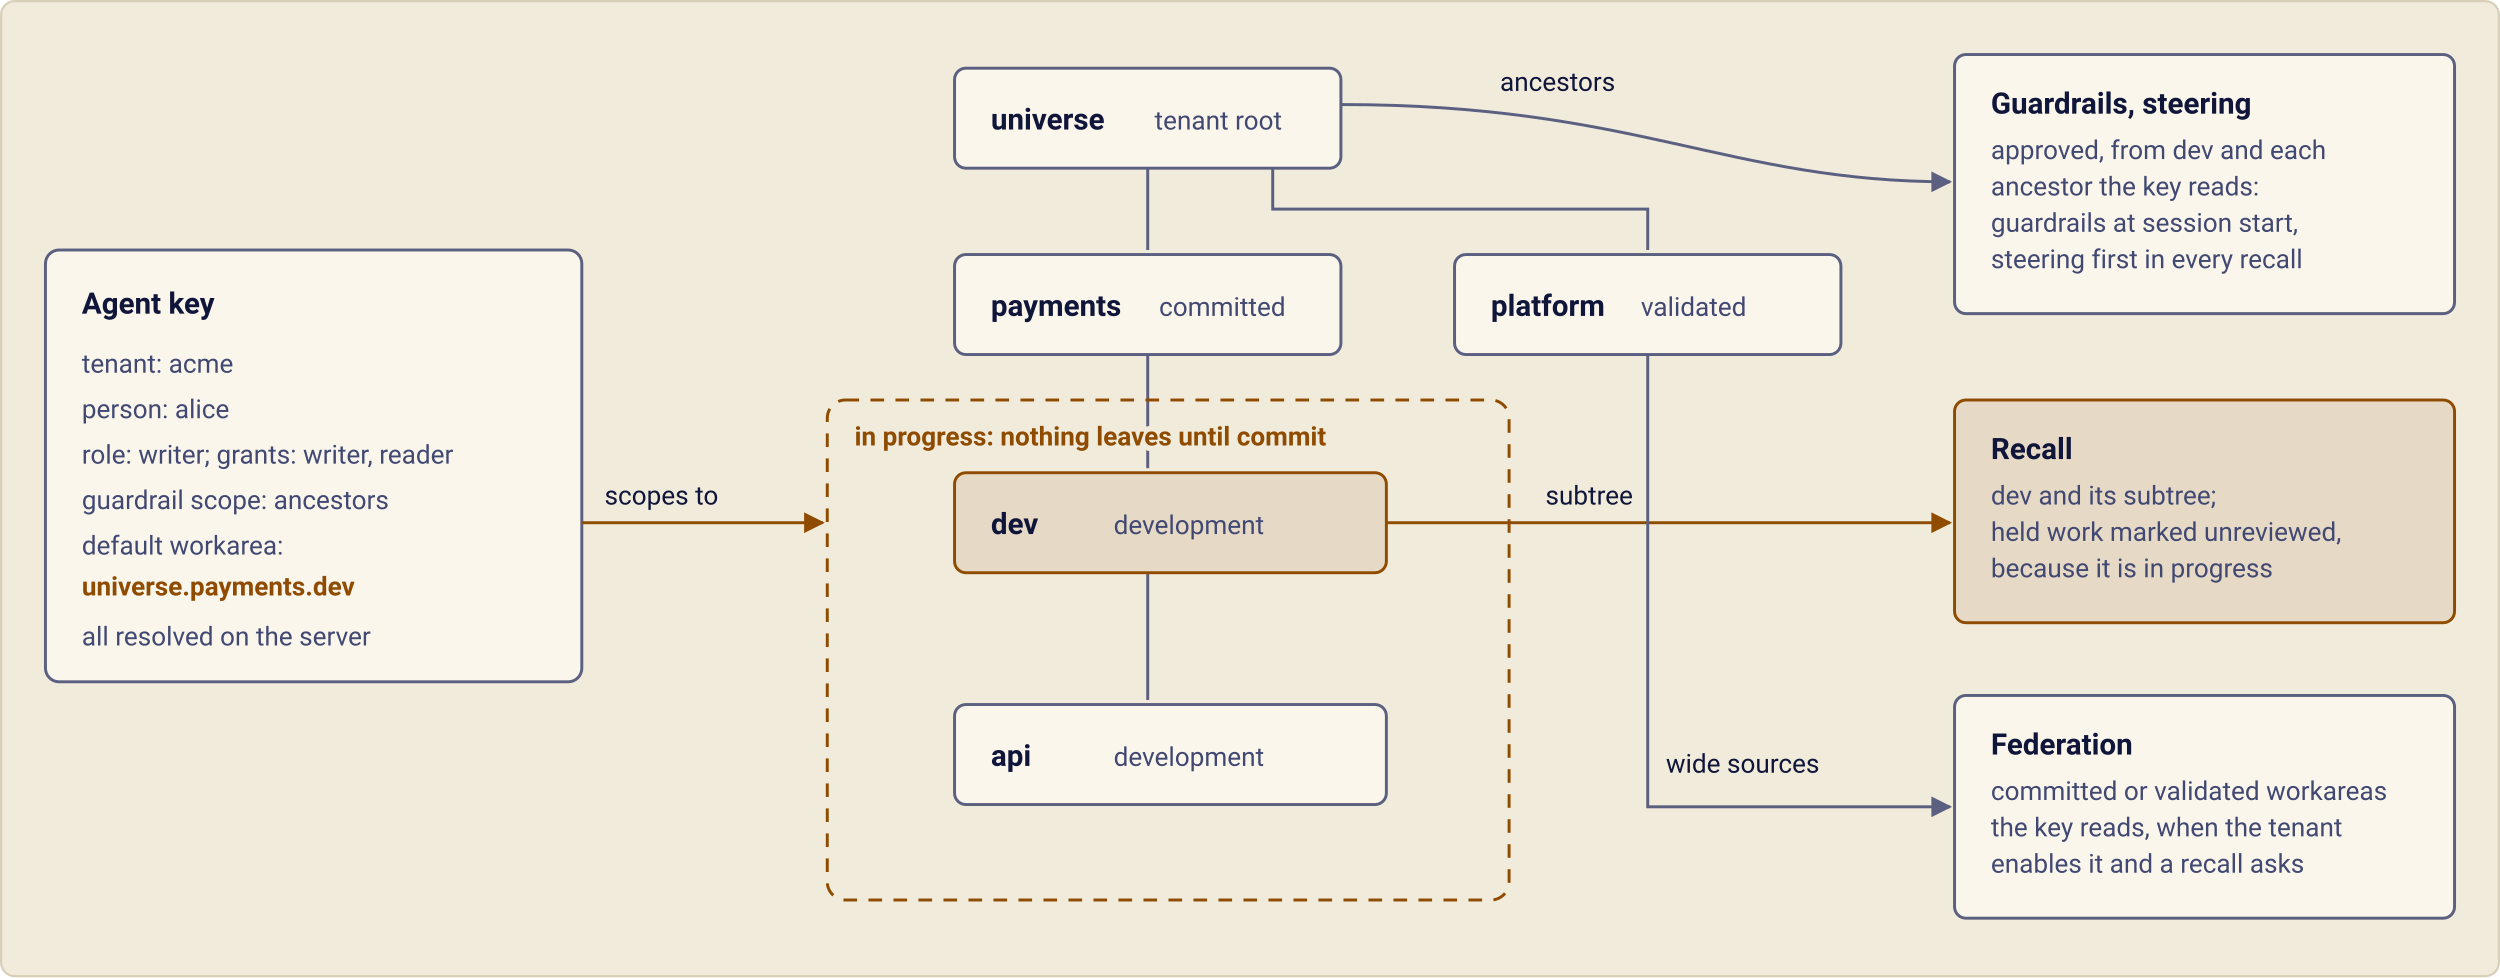
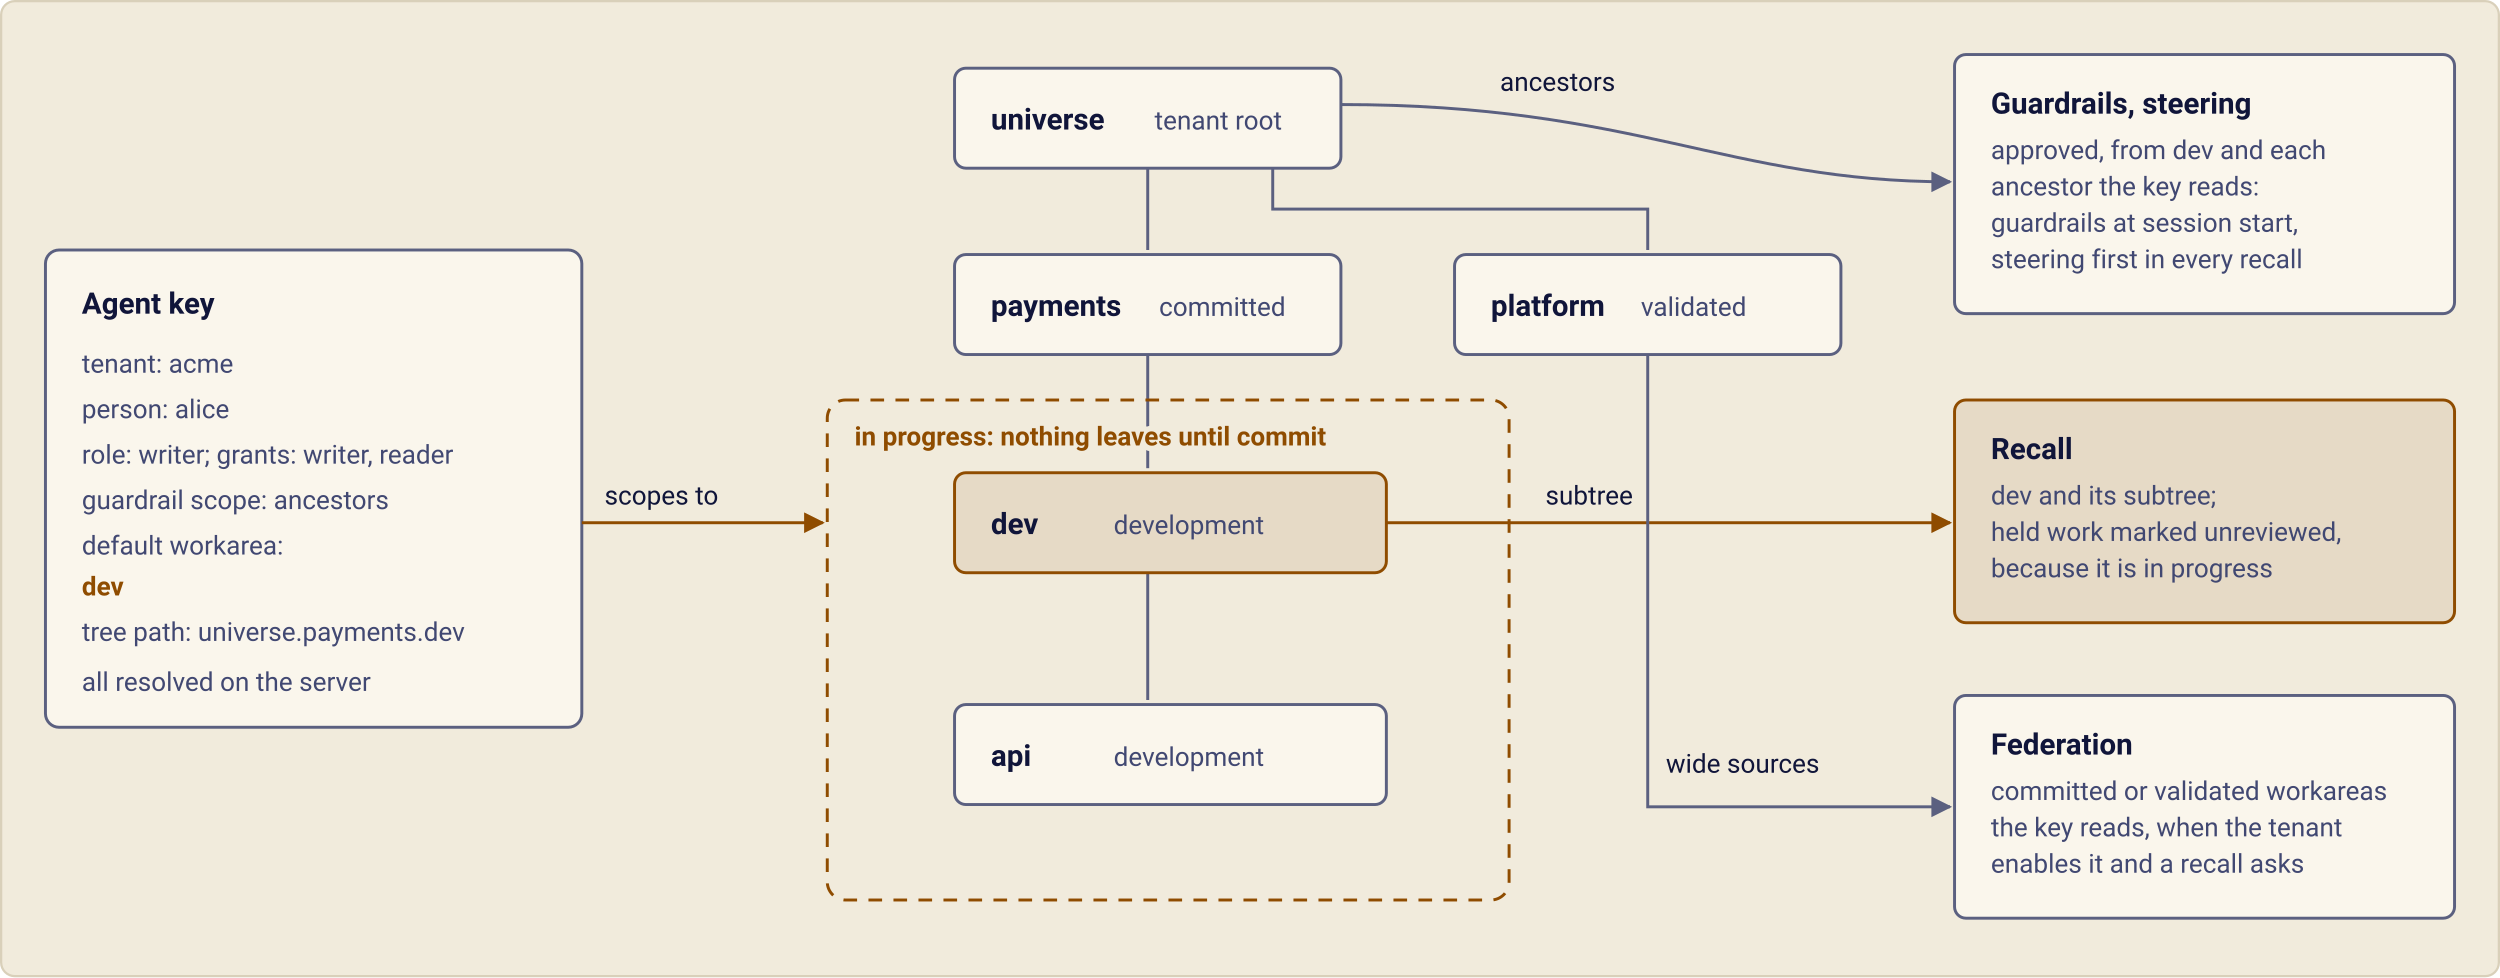
<svg xmlns="http://www.w3.org/2000/svg" width="1100" height="430" viewBox="0 0 1100 430" role="img" aria-labelledby="title desc">
  <style>
.plate{fill:#f1ebdc;stroke:#d9d0ba}
text{font-family:system-ui,-apple-system,"Segoe UI",Roboto,"Helvetica Neue",Arial,sans-serif}
.box{fill:#faf6ec;stroke:#5b6080;stroke-width:1.3}
.box.soft{fill:#e8e1cf}
.box.acc{fill:#8f4c001a;stroke:#8f4c00}
.box.plan{fill:none;stroke-dasharray:5 4}
- .box.plan.acs{stroke:#8f4c00}
+ .box.acs{stroke:#8f4c00}
.zone{fill:none;stroke:#8f4c00;stroke-width:1.3;stroke-dasharray:6 5}
.lane{fill:none;stroke:#d9d0ba;stroke-width:1}
.t{fill:#10153a;font-size:13px;font-weight:700}
.t.big{font-size:15px}
.s{fill:#414872;font-size:11.5px}
.s.hi{fill:#8f4c00;font-weight:700}
.lanet{fill:#565b7b;font-size:11px;font-family:ui-monospace,SFMono-Regular,Menlo,Consolas,"Liberation Mono",monospace;letter-spacing:.06em}
.e{fill:none;stroke:#5b6080;stroke-width:1.3}
.e.acc{stroke:#8f4c00}
.e.dash{stroke-dasharray:5 4}
.ah{fill:#5b6080}
.aha{fill:#8f4c00}
.el{fill:#10153a;font-size:11.5px;paint-order:stroke;stroke:#f1ebdc;stroke-width:5px;stroke-linejoin:round}
.step{fill:#e0922e}
.stept{fill:#1a1206;font-size:11px;font-weight:700;font-family:ui-monospace,SFMono-Regular,Menlo,Consolas,"Liberation Mono",monospace}
.acct{fill:#8f4c00;font-size:11.5px;font-weight:700;paint-order:stroke;stroke:#f1ebdc;stroke-width:5px;stroke-linejoin:round}
@media (prefers-color-scheme: dark) {
.plate{fill:#0a0d22;stroke:#262c52}
text{font-family:system-ui,-apple-system,"Segoe UI",Roboto,"Helvetica Neue",Arial,sans-serif}
.box{fill:#0e1230;stroke:#5f7fa3;stroke-width:1.3}
.box.soft{fill:#111638}
.box.acc{fill:#f6a83e24;stroke:#f6a83e}
.box.plan{fill:none;stroke-dasharray:5 4}
- .box.plan.acs{stroke:#f6a83e}
+ .box.acs{stroke:#f6a83e}
.zone{fill:none;stroke:#f6a83e;stroke-width:1.3;stroke-dasharray:6 5}
.lane{fill:none;stroke:#262c52;stroke-width:1}
.t{fill:#efe9da;font-size:13px;font-weight:700}
.t.big{font-size:15px}
.s{fill:#b7b4c6;font-size:11.5px}
.s.hi{fill:#f6a83e;font-weight:700}
.lanet{fill:#8c8fa8;font-size:11px;font-family:ui-monospace,SFMono-Regular,Menlo,Consolas,"Liberation Mono",monospace;letter-spacing:.06em}
.e{fill:none;stroke:#5f7fa3;stroke-width:1.3}
.e.acc{stroke:#f6a83e}
.e.dash{stroke-dasharray:5 4}
.ah{fill:#5f7fa3}
.aha{fill:#f6a83e}
.el{fill:#efe9da;font-size:11.5px;paint-order:stroke;stroke:#0a0d22;stroke-width:5px;stroke-linejoin:round}
.step{fill:#f6a83e}
.stept{fill:#1a1206;font-size:11px;font-weight:700;font-family:ui-monospace,SFMono-Regular,Menlo,Consolas,"Liberation Mono",monospace}
.acct{fill:#f6a83e;font-size:11.5px;font-weight:700;paint-order:stroke;stroke:#0a0d22;stroke-width:5px;stroke-linejoin:round}
}
</style>
  <defs>
    <marker id="a" viewBox="0 0 10 10" refX="9" refY="5" markerWidth="7" markerHeight="7" orient="auto-start-reverse">
      <path class="ah" d="M0 0 L10 5 L0 10 z" />
    </marker>
    <marker id="aa" viewBox="0 0 10 10" refX="9" refY="5" markerWidth="7" markerHeight="7" orient="auto-start-reverse">
      <path class="aha" d="M0 0 L10 5 L0 10 z" />
    </marker>
  </defs>
  <rect class="plate" x="0.5" y="0.5" width="1099" height="429" rx="6" />
  <path class="e" d="M505 74 V110" />
  <path class="e" d="M505 156 V206" />
  <path class="e" d="M505 252 V308" />
  <path class="e" d="M560 74 V92 H725 V110" />
-   <rect class="box" x="20" y="110" width="236" height="190" rx="6" />
+   <rect class="box" x="20" y="110" width="236" height="210" rx="6" />
  <text class="t" x="36" y="138">Agent key</text>
  <text class="s" x="36" y="164">tenant: acme</text>
  <text class="s" x="36" y="184">person: alice</text>
  <text class="s" x="36" y="204">role: writer; grants: writer, reader</text>
  <text class="s" x="36" y="224">guardrail scope: ancestors</text>
  <text class="s" x="36" y="244">default workarea:</text>
-   <text class="s hi" x="36" y="262">universe.payments.dev</text>
-   <text class="s" x="36" y="284">all resolved on the server</text>
+   <text class="s hi" x="36" y="262">dev</text>
+   <text class="s" x="36" y="282">tree path: universe.payments.dev</text>
+   <text class="s" x="36" y="304">all resolved on the server</text>
  <path class="e acc" d="M256 230 H362" marker-end="url(#aa)" />
  <text class="el" x="266" y="222">scopes to</text>
  <rect class="box" x="420" y="30" width="170" height="44" rx="5" />
  <text class="t" x="436" y="57">universe</text>
  <text class="s" x="508" y="57">tenant root</text>
  <rect class="box" x="420" y="112" width="170" height="44" rx="5" />
  <text class="t" x="436" y="139">payments</text>
  <text class="s" x="510" y="139">committed</text>
  <rect class="box" x="640" y="112" width="170" height="44" rx="5" />
  <text class="t" x="656" y="139">platform</text>
  <text class="s" x="722" y="139">validated</text>
  <rect class="zone" x="364" y="176" width="300" height="220" rx="8" />
  <text class="acct" x="376" y="196">in progress: nothing leaves until commit</text>
  <rect class="box acc" x="420" y="208" width="190" height="44" rx="5" />
  <text class="t" x="436" y="235">dev</text>
  <text class="s" x="490" y="235">development</text>
  <rect class="box" x="420" y="310" width="190" height="44" rx="5" />
  <text class="t" x="436" y="337">api</text>
  <text class="s" x="490" y="337">development</text>
  <rect class="box" x="860" y="24" width="220" height="114" rx="5" />
  <text class="t" x="876" y="50">Guardrails, steering</text>
  <text class="s" x="876" y="70">approved, from dev and each</text>
  <text class="s" x="876" y="86">ancestor the key reads:</text>
  <text class="s" x="876" y="102">guardrails at session start,</text>
  <text class="s" x="876" y="118">steering first in every recall</text>
  <rect class="box acc" x="860" y="176" width="220" height="98" rx="5" />
  <text class="t" x="876" y="202">Recall</text>
  <text class="s" x="876" y="222">dev and its subtree;</text>
  <text class="s" x="876" y="238">held work marked unreviewed,</text>
  <text class="s" x="876" y="254">because it is in progress</text>
  <rect class="box" x="860" y="306" width="220" height="98" rx="5" />
  <text class="t" x="876" y="332">Federation</text>
  <text class="s" x="876" y="352">committed or validated workareas</text>
  <text class="s" x="876" y="368">the key reads, when the tenant</text>
  <text class="s" x="876" y="384">enables it and a recall asks</text>
  <path class="e" d="M590 46 C720 46 760 80 858 80" marker-end="url(#a)" />
  <text class="el" x="660" y="40">ancestors</text>
  <path class="e acc" d="M610 230 H858" marker-end="url(#aa)" />
  <text class="el" x="680" y="222">subtree</text>
  <path class="e" d="M725 156 V355 H858" marker-end="url(#a)" />
  <text class="el" x="733" y="340">wide sources</text>
</svg>
